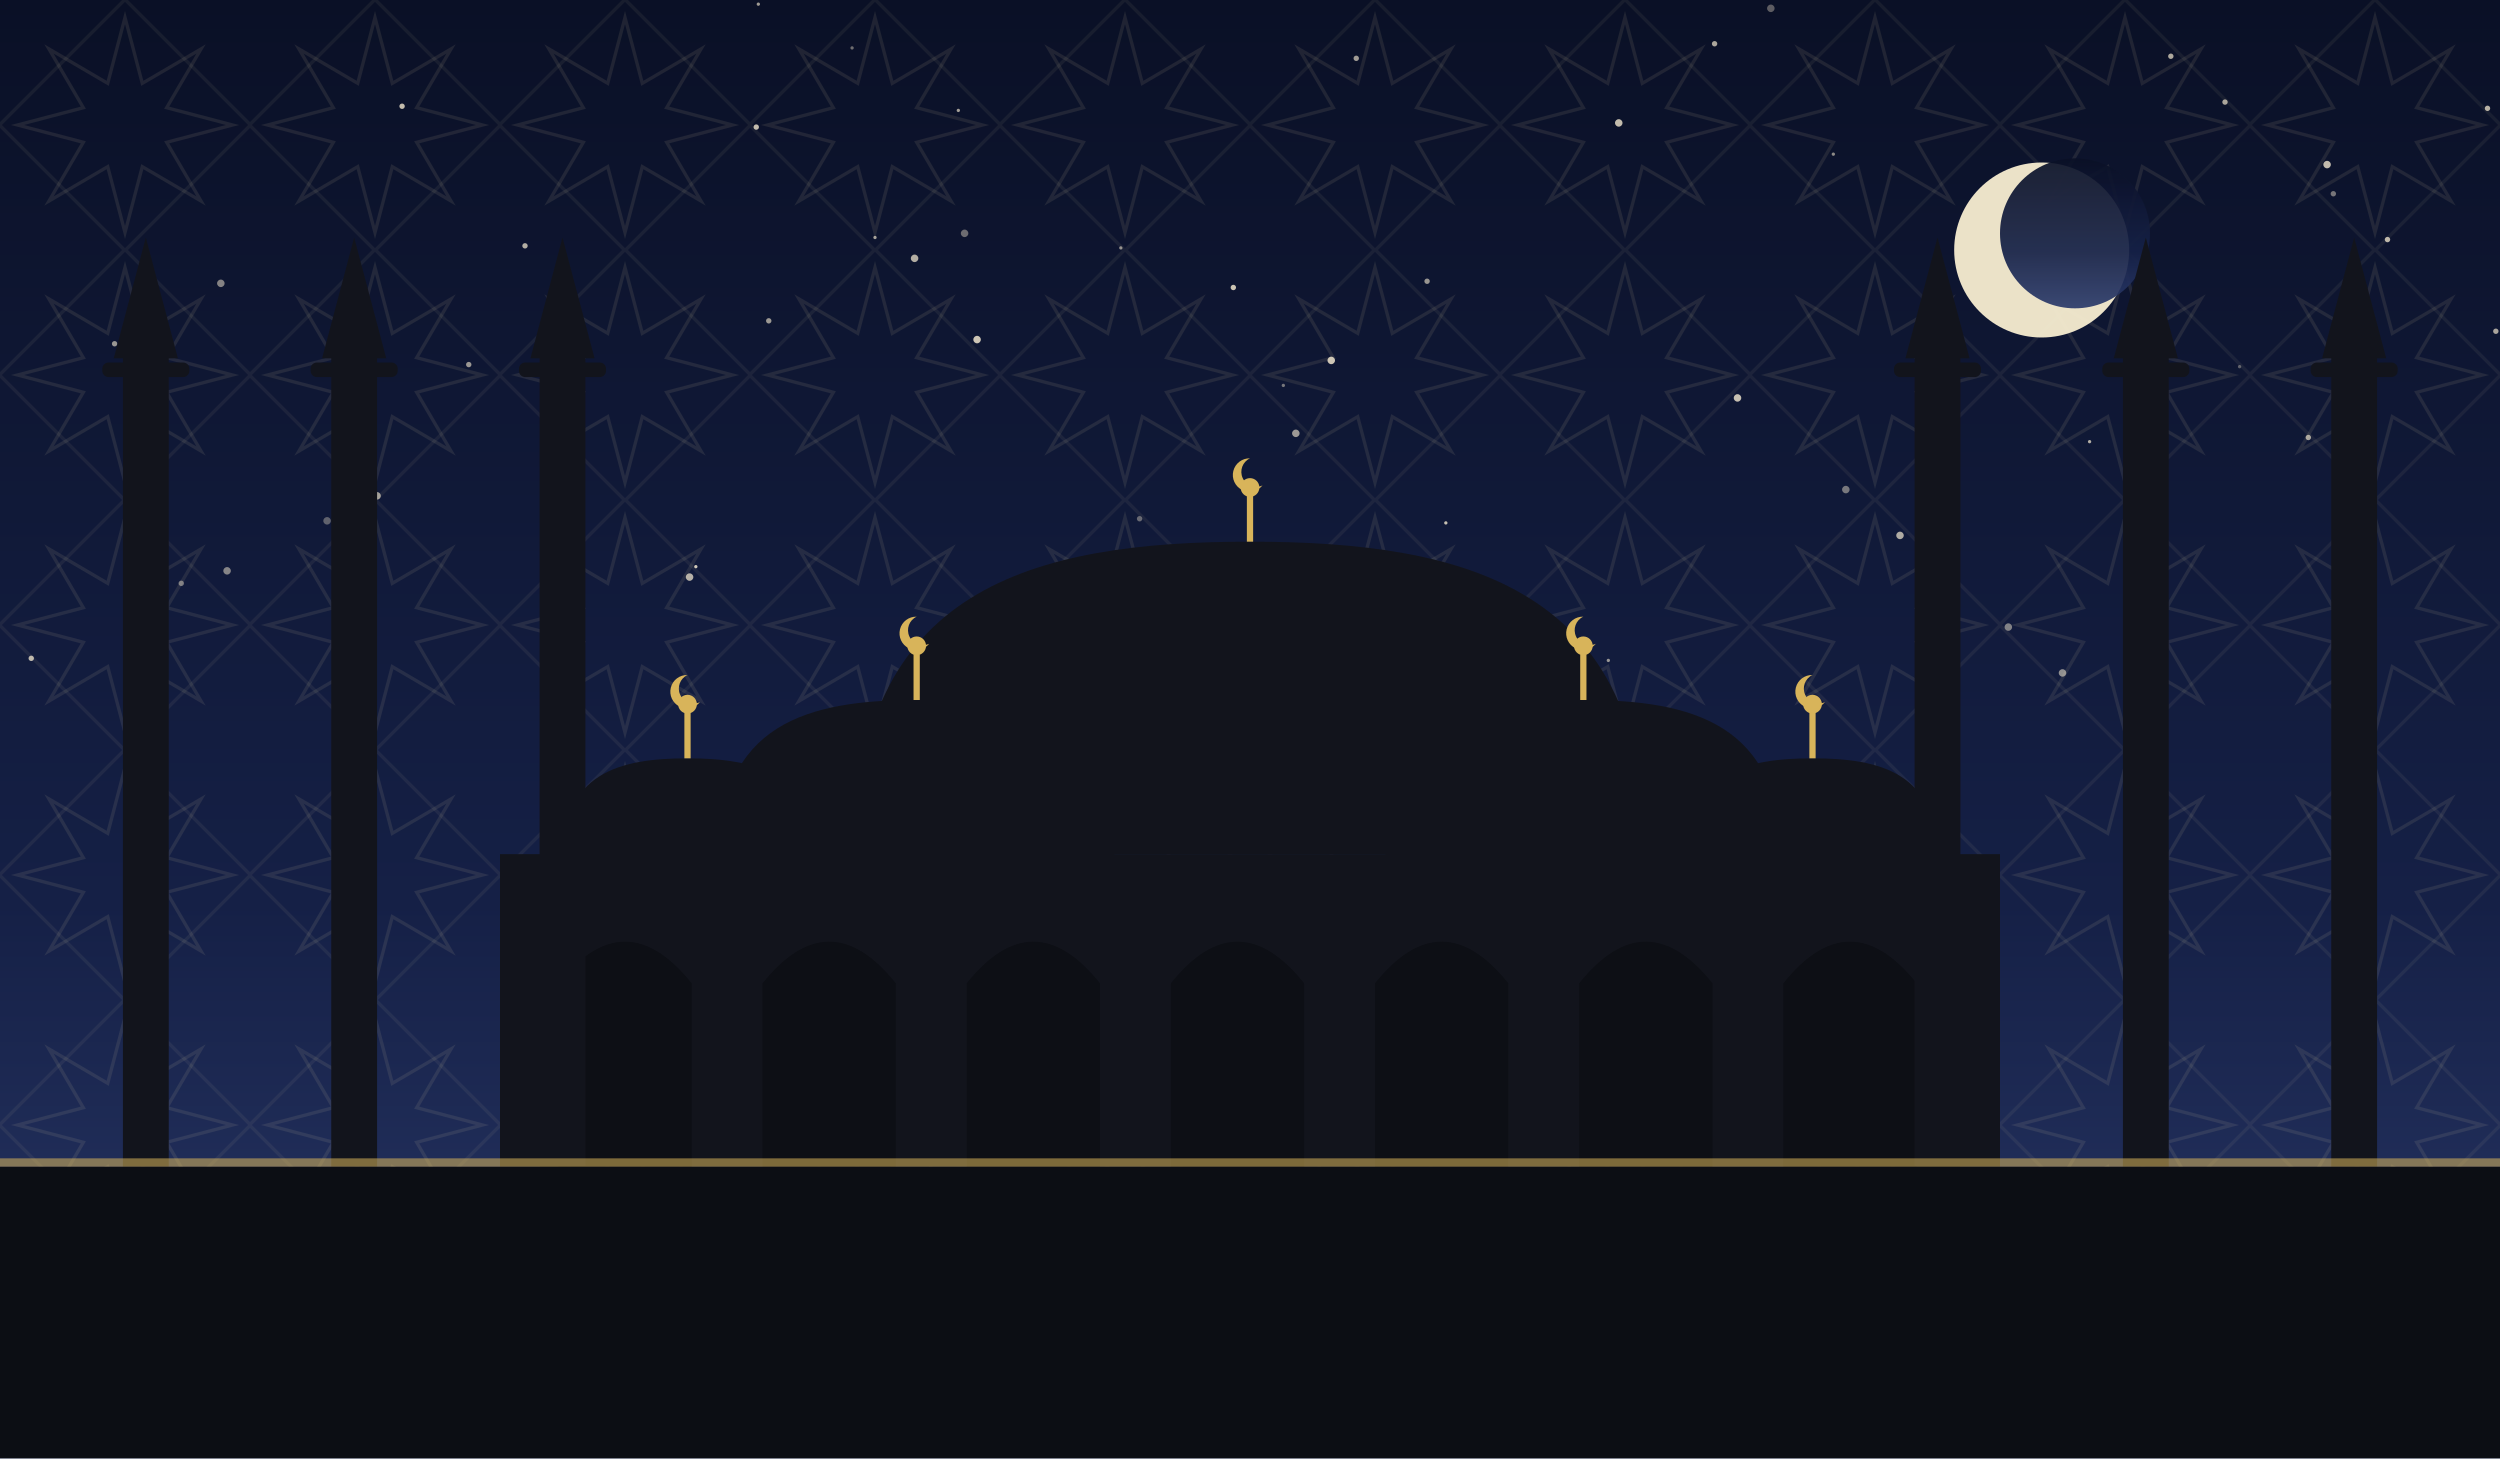
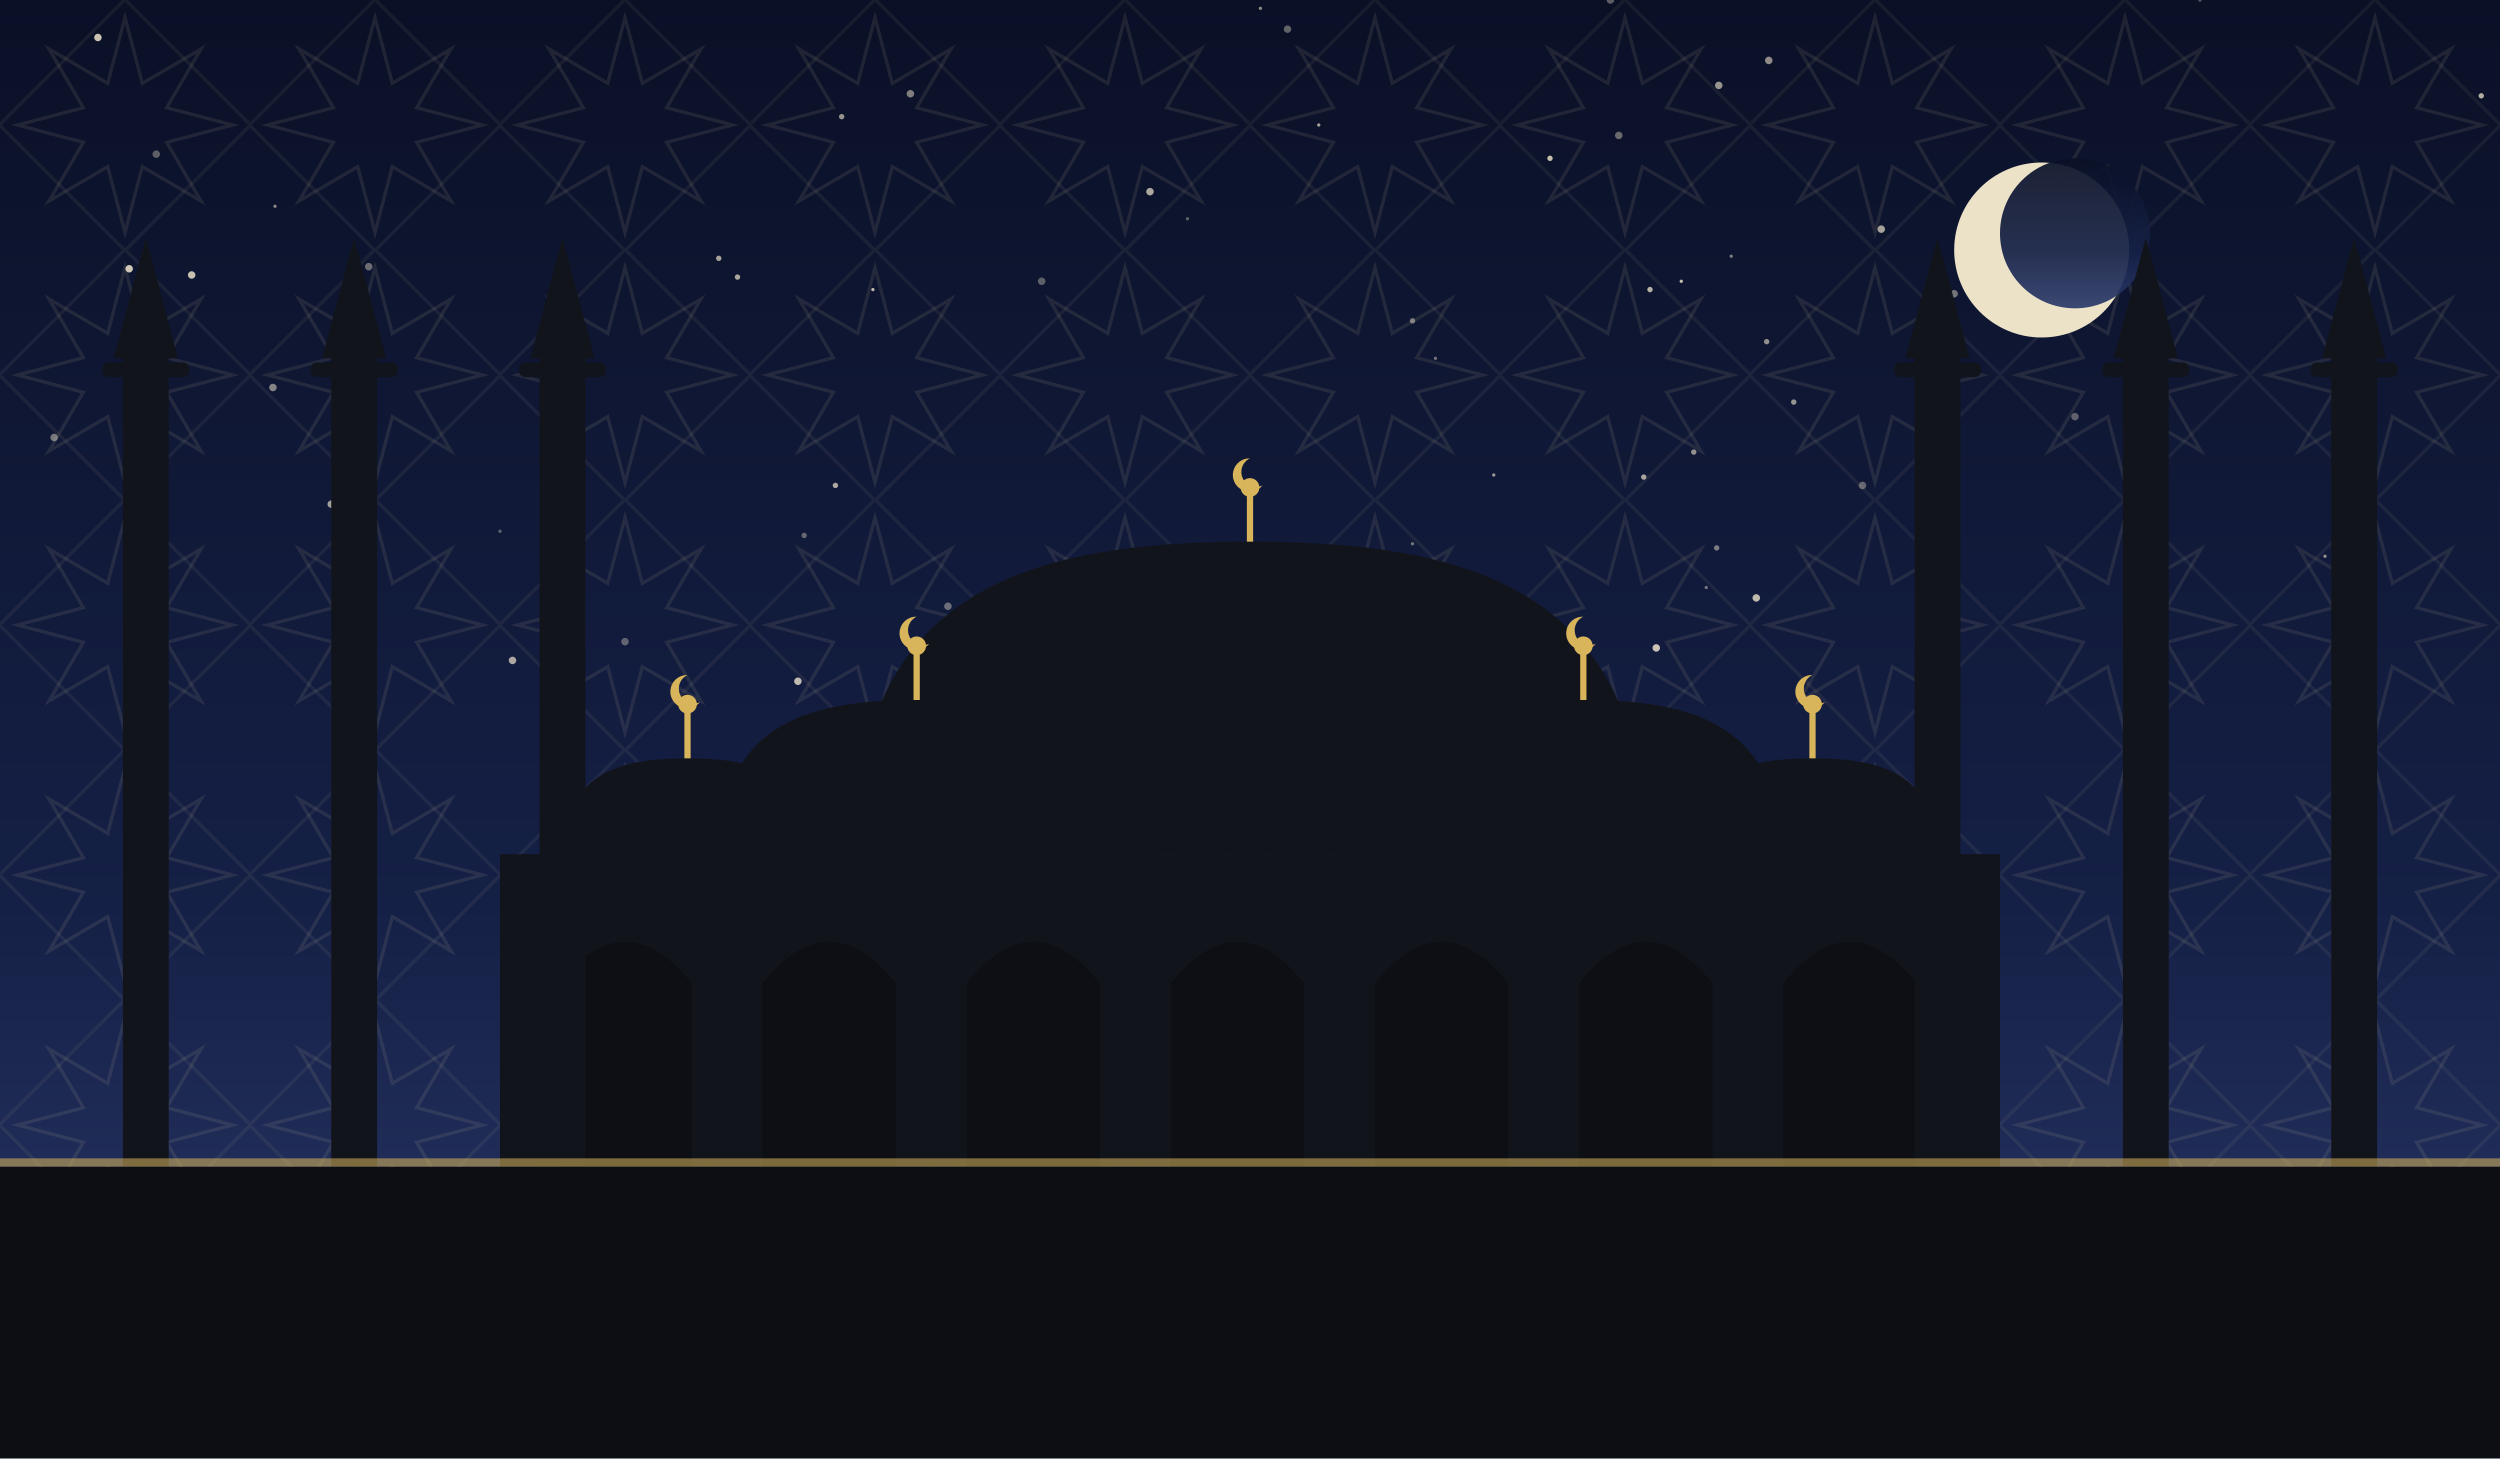
<svg xmlns="http://www.w3.org/2000/svg" viewBox="0 0 1200 700" role="img">
  <defs>
    <linearGradient id="sky" x1="0" y1="0" x2="0" y2="1">
      <stop offset="0" stop-color="#0a1026" />
      <stop offset="0.62" stop-color="#152046" />
      <stop offset="1" stop-color="#2b3a6b" />
    </linearGradient>
    <pattern id="g1" width="120" height="120" patternUnits="userSpaceOnUse">
      <polygon points="111.6,60.0 80.0,68.3 96.5,96.5 68.3,80.0 60.0,111.6 51.7,80.0 23.5,96.5 40.0,68.3 8.4,60.0 40.0,51.7 23.5,23.5 51.7,40.0 60.0,8.4 68.3,40.0 96.5,23.5 80.0,51.7" fill="none" stroke="#e8d9a8" stroke-width="1.6" opacity="0.1" />
      <rect x="17.4" y="17.4" width="85.2" height="85.2" fill="none" stroke="#e8d9a8" stroke-width="1.6" opacity="0.07" transform="rotate(45 60.0 60.0)" />
    </pattern>
  </defs>
  <rect width="1200" height="700" fill="url(#sky)" />
  <rect width="1200" height="700" fill="url(#g1)" />
-   <circle cx="225" cy="175" r="1.3" fill="#f7ecd2" opacity="0.60" />
-   <circle cx="1003" cy="212" r="0.8" fill="#f7ecd2" opacity="0.71" />
-   <circle cx="334" cy="272" r="0.8" fill="#f7ecd2" opacity="0.83" />
-   <circle cx="834" cy="191" r="1.8" fill="#f7ecd2" opacity="0.79" />
-   <circle cx="271" cy="137" r="0.8" fill="#f7ecd2" opacity="0.62" />
-   <circle cx="109" cy="274" r="1.8" fill="#f7ecd2" opacity="0.51" />
-   <circle cx="420" cy="114" r="0.8" fill="#f7ecd2" opacity="0.65" />
-   <circle cx="460" cy="53" r="0.8" fill="#f7ecd2" opacity="0.65" />
-   <circle cx="1117" cy="79" r="1.8" fill="#f7ecd2" opacity="0.78" />
-   <circle cx="15" cy="316" r="1.3" fill="#f7ecd2" opacity="0.75" />
-   <circle cx="106" cy="136" r="1.8" fill="#f7ecd2" opacity="0.51" />
-   <circle cx="886" cy="235" r="1.8" fill="#f7ecd2" opacity="0.45" />
-   <circle cx="363" cy="61" r="1.3" fill="#f7ecd2" opacity="0.78" />
-   <circle cx="721" cy="338" r="0.8" fill="#f7ecd2" opacity="0.83" />
-   <circle cx="592" cy="138" r="1.3" fill="#f7ecd2" opacity="0.81" />
-   <circle cx="912" cy="257" r="1.8" fill="#f7ecd2" opacity="0.69" />
-   <circle cx="409" cy="23" r="0.8" fill="#f7ecd2" opacity="0.42" />
-   <circle cx="1027" cy="200" r="0.8" fill="#f7ecd2" opacity="0.35" />
-   <circle cx="678" cy="320" r="1.8" fill="#f7ecd2" opacity="0.45" />
-   <circle cx="538" cy="119" r="0.8" fill="#f7ecd2" opacity="0.57" />
-   <circle cx="55" cy="165" r="1.3" fill="#f7ecd2" opacity="0.60" />
-   <circle cx="933" cy="242" r="1.8" fill="#f7ecd2" opacity="0.71" />
-   <circle cx="364" cy="2" r="0.8" fill="#f7ecd2" opacity="0.63" />
-   <circle cx="964" cy="301" r="1.8" fill="#f7ecd2" opacity="0.49" />
-   <circle cx="501" cy="287" r="1.8" fill="#f7ecd2" opacity="0.72" />
-   <circle cx="439" cy="124" r="1.8" fill="#f7ecd2" opacity="0.71" />
-   <circle cx="850" cy="4" r="1.8" fill="#f7ecd2" opacity="0.35" />
-   <circle cx="990" cy="323" r="1.8" fill="#f7ecd2" opacity="0.55" />
-   <circle cx="547" cy="249" r="1.3" fill="#f7ecd2" opacity="0.38" />
-   <circle cx="745" cy="326" r="0.8" fill="#f7ecd2" opacity="0.55" />
-   <circle cx="936" cy="186" r="0.8" fill="#f7ecd2" opacity="0.81" />
-   <circle cx="616" cy="185" r="0.8" fill="#f7ecd2" opacity="0.45" />
-   <circle cx="193" cy="51" r="1.3" fill="#f7ecd2" opacity="0.78" />
-   <circle cx="651" cy="28" r="1.3" fill="#f7ecd2" opacity="0.63" />
-   <circle cx="622" cy="208" r="1.8" fill="#f7ecd2" opacity="0.61" />
-   <circle cx="1042" cy="27" r="1.3" fill="#f7ecd2" opacity="0.69" />
-   <circle cx="639" cy="173" r="1.8" fill="#f7ecd2" opacity="0.82" />
-   <circle cx="157" cy="250" r="1.8" fill="#f7ecd2" opacity="0.35" />
-   <circle cx="1108" cy="210" r="1.3" fill="#f7ecd2" opacity="0.65" />
-   <circle cx="1068" cy="49" r="1.3" fill="#f7ecd2" opacity="0.67" />
-   <circle cx="685" cy="135" r="1.3" fill="#f7ecd2" opacity="0.60" />
-   <circle cx="463" cy="112" r="1.8" fill="#f7ecd2" opacity="0.41" />
-   <circle cx="1194" cy="52" r="1.3" fill="#f7ecd2" opacity="0.73" />
-   <circle cx="694" cy="251" r="0.8" fill="#f7ecd2" opacity="0.79" />
-   <circle cx="331" cy="277" r="1.8" fill="#f7ecd2" opacity="0.72" />
-   <circle cx="369" cy="154" r="1.3" fill="#f7ecd2" opacity="0.61" />
-   <circle cx="880" cy="74" r="0.8" fill="#f7ecd2" opacity="0.55" />
-   <circle cx="1120" cy="93" r="1.3" fill="#f7ecd2" opacity="0.45" />
-   <circle cx="777" cy="59" r="1.8" fill="#f7ecd2" opacity="0.78" />
-   <circle cx="1075" cy="176" r="0.8" fill="#f7ecd2" opacity="0.35" />
-   <circle cx="166" cy="276" r="1.3" fill="#f7ecd2" opacity="0.51" />
-   <circle cx="1146" cy="115" r="1.3" fill="#f7ecd2" opacity="0.75" />
-   <circle cx="823" cy="21" r="1.3" fill="#f7ecd2" opacity="0.68" />
-   <circle cx="181" cy="238" r="1.8" fill="#f7ecd2" opacity="0.63" />
-   <circle cx="252" cy="118" r="1.3" fill="#f7ecd2" opacity="0.71" />
-   <circle cx="772" cy="317" r="0.8" fill="#f7ecd2" opacity="0.59" />
-   <circle cx="469" cy="163" r="1.8" fill="#f7ecd2" opacity="0.82" />
-   <circle cx="87" cy="280" r="1.3" fill="#f7ecd2" opacity="0.45" />
-   <circle cx="1138" cy="280" r="1.8" fill="#f7ecd2" opacity="0.75" />
-   <circle cx="1198" cy="159" r="1.3" fill="#f7ecd2" opacity="0.67" />
+   <circle cx="92" cy="132" r="1.8" fill="#f7ecd2" opacity="0.79" />
+   <circle cx="894" cy="233" r="1.8" fill="#f7ecd2" opacity="0.37" />
+   <circle cx="777" cy="65" r="1.8" fill="#f7ecd2" opacity="0.40" />
+   <circle cx="773" cy="0" r="1.8" fill="#f7ecd2" opacity="0.35" />
+   <circle cx="618" cy="14" r="1.8" fill="#f7ecd2" opacity="0.37" />
+   <circle cx="240" cy="255" r="0.8" fill="#f7ecd2" opacity="0.35" />
+   <circle cx="383" cy="327" r="1.8" fill="#f7ecd2" opacity="0.76" />
+   <circle cx="159" cy="242" r="1.8" fill="#f7ecd2" opacity="0.63" />
+   <circle cx="744" cy="76" r="1.3" fill="#f7ecd2" opacity="0.79" />
+   <circle cx="386" cy="257" r="1.3" fill="#f7ecd2" opacity="0.37" />
+   <circle cx="789" cy="229" r="1.3" fill="#f7ecd2" opacity="0.66" />
+   <circle cx="345" cy="124" r="1.3" fill="#f7ecd2" opacity="0.65" />
+   <circle cx="470" cy="318" r="1.8" fill="#f7ecd2" opacity="0.45" />
+   <circle cx="132" cy="99" r="0.8" fill="#f7ecd2" opacity="0.53" />
+   <circle cx="795" cy="311" r="1.8" fill="#f7ecd2" opacity="0.80" />
+   <circle cx="131" cy="186" r="1.8" fill="#f7ecd2" opacity="0.51" />
+   <circle cx="996" cy="200" r="1.8" fill="#f7ecd2" opacity="0.35" />
+   <circle cx="678" cy="261" r="0.8" fill="#f7ecd2" opacity="0.43" />
+   <circle cx="401" cy="233" r="1.3" fill="#f7ecd2" opacity="0.68" />
+   <circle cx="717" cy="228" r="0.8" fill="#f7ecd2" opacity="0.61" />
+   <circle cx="1122" cy="262" r="1.3" fill="#f7ecd2" opacity="0.49" />
+   <circle cx="824" cy="263" r="1.3" fill="#f7ecd2" opacity="0.47" />
+   <circle cx="807" cy="135" r="0.8" fill="#f7ecd2" opacity="0.80" />
+   <circle cx="903" cy="110" r="1.8" fill="#f7ecd2" opacity="0.65" />
+   <circle cx="848" cy="164" r="1.3" fill="#f7ecd2" opacity="0.57" />
+   <circle cx="570" cy="105" r="0.8" fill="#f7ecd2" opacity="0.35" />
+   <circle cx="813" cy="217" r="1.3" fill="#f7ecd2" opacity="0.56" />
+   <circle cx="689" cy="172" r="0.8" fill="#f7ecd2" opacity="0.43" />
+   <circle cx="174" cy="246" r="0.8" fill="#f7ecd2" opacity="0.39" />
+   <circle cx="1116" cy="267" r="0.8" fill="#f7ecd2" opacity="0.57" />
+   <circle cx="419" cy="139" r="0.8" fill="#f7ecd2" opacity="0.76" />
+   <circle cx="75" cy="74" r="1.8" fill="#f7ecd2" opacity="0.35" />
+   <circle cx="300" cy="308" r="1.8" fill="#f7ecd2" opacity="0.35" />
+   <circle cx="62" cy="129" r="1.8" fill="#f7ecd2" opacity="0.83" />
+   <circle cx="825" cy="41" r="1.8" fill="#f7ecd2" opacity="0.60" />
+   <circle cx="261" cy="296" r="1.8" fill="#f7ecd2" opacity="0.41" />
+   <circle cx="26" cy="210" r="1.8" fill="#f7ecd2" opacity="0.45" />
+   <circle cx="1008" cy="111" r="0.8" fill="#f7ecd2" opacity="0.73" />
+   <circle cx="831" cy="123" r="0.8" fill="#f7ecd2" opacity="0.48" />
+   <circle cx="47" cy="18" r="1.8" fill="#f7ecd2" opacity="0.81" />
+   <circle cx="552" cy="92" r="1.8" fill="#f7ecd2" opacity="0.69" />
+   <circle cx="354" cy="133" r="1.3" fill="#f7ecd2" opacity="0.67" />
+   <circle cx="437" cy="45" r="1.8" fill="#f7ecd2" opacity="0.50" />
+   <circle cx="633" cy="60" r="0.8" fill="#f7ecd2" opacity="0.65" />
+   <circle cx="678" cy="154" r="1.3" fill="#f7ecd2" opacity="0.47" />
+   <circle cx="500" cy="135" r="1.8" fill="#f7ecd2" opacity="0.35" />
+   <circle cx="843" cy="287" r="1.8" fill="#f7ecd2" opacity="0.76" />
+   <circle cx="819" cy="282" r="0.8" fill="#f7ecd2" opacity="0.43" />
+   <circle cx="404" cy="56" r="1.3" fill="#f7ecd2" opacity="0.59" />
+   <circle cx="246" cy="317" r="1.8" fill="#f7ecd2" opacity="0.67" />
+   <circle cx="849" cy="29" r="1.8" fill="#f7ecd2" opacity="0.56" />
+   <circle cx="605" cy="4" r="0.8" fill="#f7ecd2" opacity="0.55" />
+   <circle cx="930" cy="278" r="1.8" fill="#f7ecd2" opacity="0.75" />
+   <circle cx="792" cy="139" r="1.3" fill="#f7ecd2" opacity="0.73" />
+   <circle cx="455" cy="291" r="1.8" fill="#f7ecd2" opacity="0.40" />
+   <circle cx="1191" cy="46" r="1.3" fill="#f7ecd2" opacity="0.71" />
+   <circle cx="1056" cy="0" r="0.8" fill="#f7ecd2" opacity="0.35" />
+   <circle cx="938" cy="141" r="1.8" fill="#f7ecd2" opacity="0.43" />
+   <circle cx="861" cy="193" r="1.3" fill="#f7ecd2" opacity="0.58" />
+   <circle cx="177" cy="128" r="1.8" fill="#f7ecd2" opacity="0.41" />
  <circle cx="980" cy="120" r="42" fill="#f6ecd0" opacity="0.95" />
  <circle cx="996" cy="112" r="36" fill="url(#sky)" opacity="0.92" />
  <rect x="240" y="410" width="720" height="150" fill="#12141c" />
  <path d="M 268 560 L 268 472 Q 300 432 332 472 L 332 560 Z" fill="#0c0e14" opacity="0.9" />
  <path d="M 366 560 L 366 472 Q 398 432 430 472 L 430 560 Z" fill="#0c0e14" opacity="0.9" />
  <path d="M 464 560 L 464 472 Q 496 432 528 472 L 528 560 Z" fill="#0c0e14" opacity="0.9" />
  <path d="M 562 560 L 562 472 Q 594 432 626 472 L 626 560 Z" fill="#0c0e14" opacity="0.9" />
  <path d="M 660 560 L 660 472 Q 692 432 724 472 L 724 560 Z" fill="#0c0e14" opacity="0.9" />
  <path d="M 758 560 L 758 472 Q 790 432 822 472 L 822 560 Z" fill="#0c0e14" opacity="0.9" />
  <path d="M 856 560 L 856 472 Q 888 432 920 472 L 920 560 Z" fill="#0c0e14" opacity="0.9" />
  <path d="M 410 410 C 410 282.5, 495.5 260, 600 260 C 704.5 260, 790 282.5, 790 410 Z" fill="#12141c" />
  <line x1="600" y1="260" x2="600" y2="238" stroke="#d8b45a" stroke-width="3" />
  <circle cx="600" cy="234" r="4.5" fill="#d8b45a" />
  <path d="M 600 220 a 8 8 0 1 0 6 13 a 6.4 6.4 0 1 1 -6 -13 Z" fill="#d8b45a" />
  <path d="M 345 412 C 345 347.4, 387.75 336.0, 440 336.0 C 492.25 336.0, 535 347.4, 535 412 Z" fill="#12141c" />
  <line x1="440" y1="336.0" x2="440" y2="314.0" stroke="#d8b45a" stroke-width="3" />
  <circle cx="440" cy="310.0" r="4.5" fill="#d8b45a" />
  <path d="M 440 296.0 a 8 8 0 1 0 6 13 a 6.4 6.4 0 1 1 -6 -13 Z" fill="#d8b45a" />
  <path d="M 665 412 C 665 347.4, 707.75 336.0, 760 336.0 C 812.25 336.0, 855 347.4, 855 412 Z" fill="#12141c" />
  <line x1="760" y1="336.0" x2="760" y2="314.0" stroke="#d8b45a" stroke-width="3" />
  <circle cx="760" cy="310.0" r="4.5" fill="#d8b45a" />
  <path d="M 760 296.0 a 8 8 0 1 0 6 13 a 6.4 6.4 0 1 1 -6 -13 Z" fill="#d8b45a" />
  <path d="M 270 412 C 270 371.2, 297.0 364.0, 330 364.0 C 363.0 364.0, 390 371.2, 390 412 Z" fill="#12141c" />
  <line x1="330" y1="364.0" x2="330" y2="342.0" stroke="#d8b45a" stroke-width="3" />
  <circle cx="330" cy="338.0" r="4.5" fill="#d8b45a" />
  <path d="M 330 324.0 a 8 8 0 1 0 6 13 a 6.4 6.4 0 1 1 -6 -13 Z" fill="#d8b45a" />
  <path d="M 810 412 C 810 371.2, 837.0 364.0, 870 364.0 C 903.0 364.0, 930 371.2, 930 412 Z" fill="#12141c" />
  <line x1="870" y1="364.0" x2="870" y2="342.0" stroke="#d8b45a" stroke-width="3" />
  <circle cx="870" cy="338.0" r="4.5" fill="#d8b45a" />
  <path d="M 870 324.0 a 8 8 0 1 0 6 13 a 6.4 6.4 0 1 1 -6 -13 Z" fill="#d8b45a" />
  <rect x="59.0" y="170" width="22" height="390" fill="#12141c" />
  <rect x="49.1" y="174" width="41.8" height="7" rx="3" fill="#12141c" />
  <path d="M 54.6 172 L 70 114 L 85.4 172 Z" fill="#12141c" />
  <rect x="159.0" y="170" width="22" height="390" fill="#12141c" />
  <rect x="149.1" y="174" width="41.8" height="7" rx="3" fill="#12141c" />
  <path d="M 154.6 172 L 170 114 L 185.4 172 Z" fill="#12141c" />
  <rect x="259.0" y="170" width="22" height="390" fill="#12141c" />
  <rect x="249.1" y="174" width="41.8" height="7" rx="3" fill="#12141c" />
  <path d="M 254.6 172 L 270 114 L 285.4 172 Z" fill="#12141c" />
  <rect x="919.0" y="170" width="22" height="390" fill="#12141c" />
  <rect x="909.1" y="174" width="41.8" height="7" rx="3" fill="#12141c" />
  <path d="M 914.6 172 L 930 114 L 945.4 172 Z" fill="#12141c" />
  <rect x="1019.0" y="170" width="22" height="390" fill="#12141c" />
  <rect x="1009.1" y="174" width="41.8" height="7" rx="3" fill="#12141c" />
  <path d="M 1014.6 172 L 1030 114 L 1045.4 172 Z" fill="#12141c" />
  <rect x="1119.0" y="170" width="22" height="390" fill="#12141c" />
  <rect x="1109.1" y="174" width="41.8" height="7" rx="3" fill="#12141c" />
  <path d="M 1114.6 172 L 1130 114 L 1145.4 172 Z" fill="#12141c" />
  <rect x="0" y="560" width="1200" height="140" fill="#0c0e14" />
  <rect x="0" y="556" width="1200" height="4" fill="#d8b45a" opacity="0.55" />
</svg>
